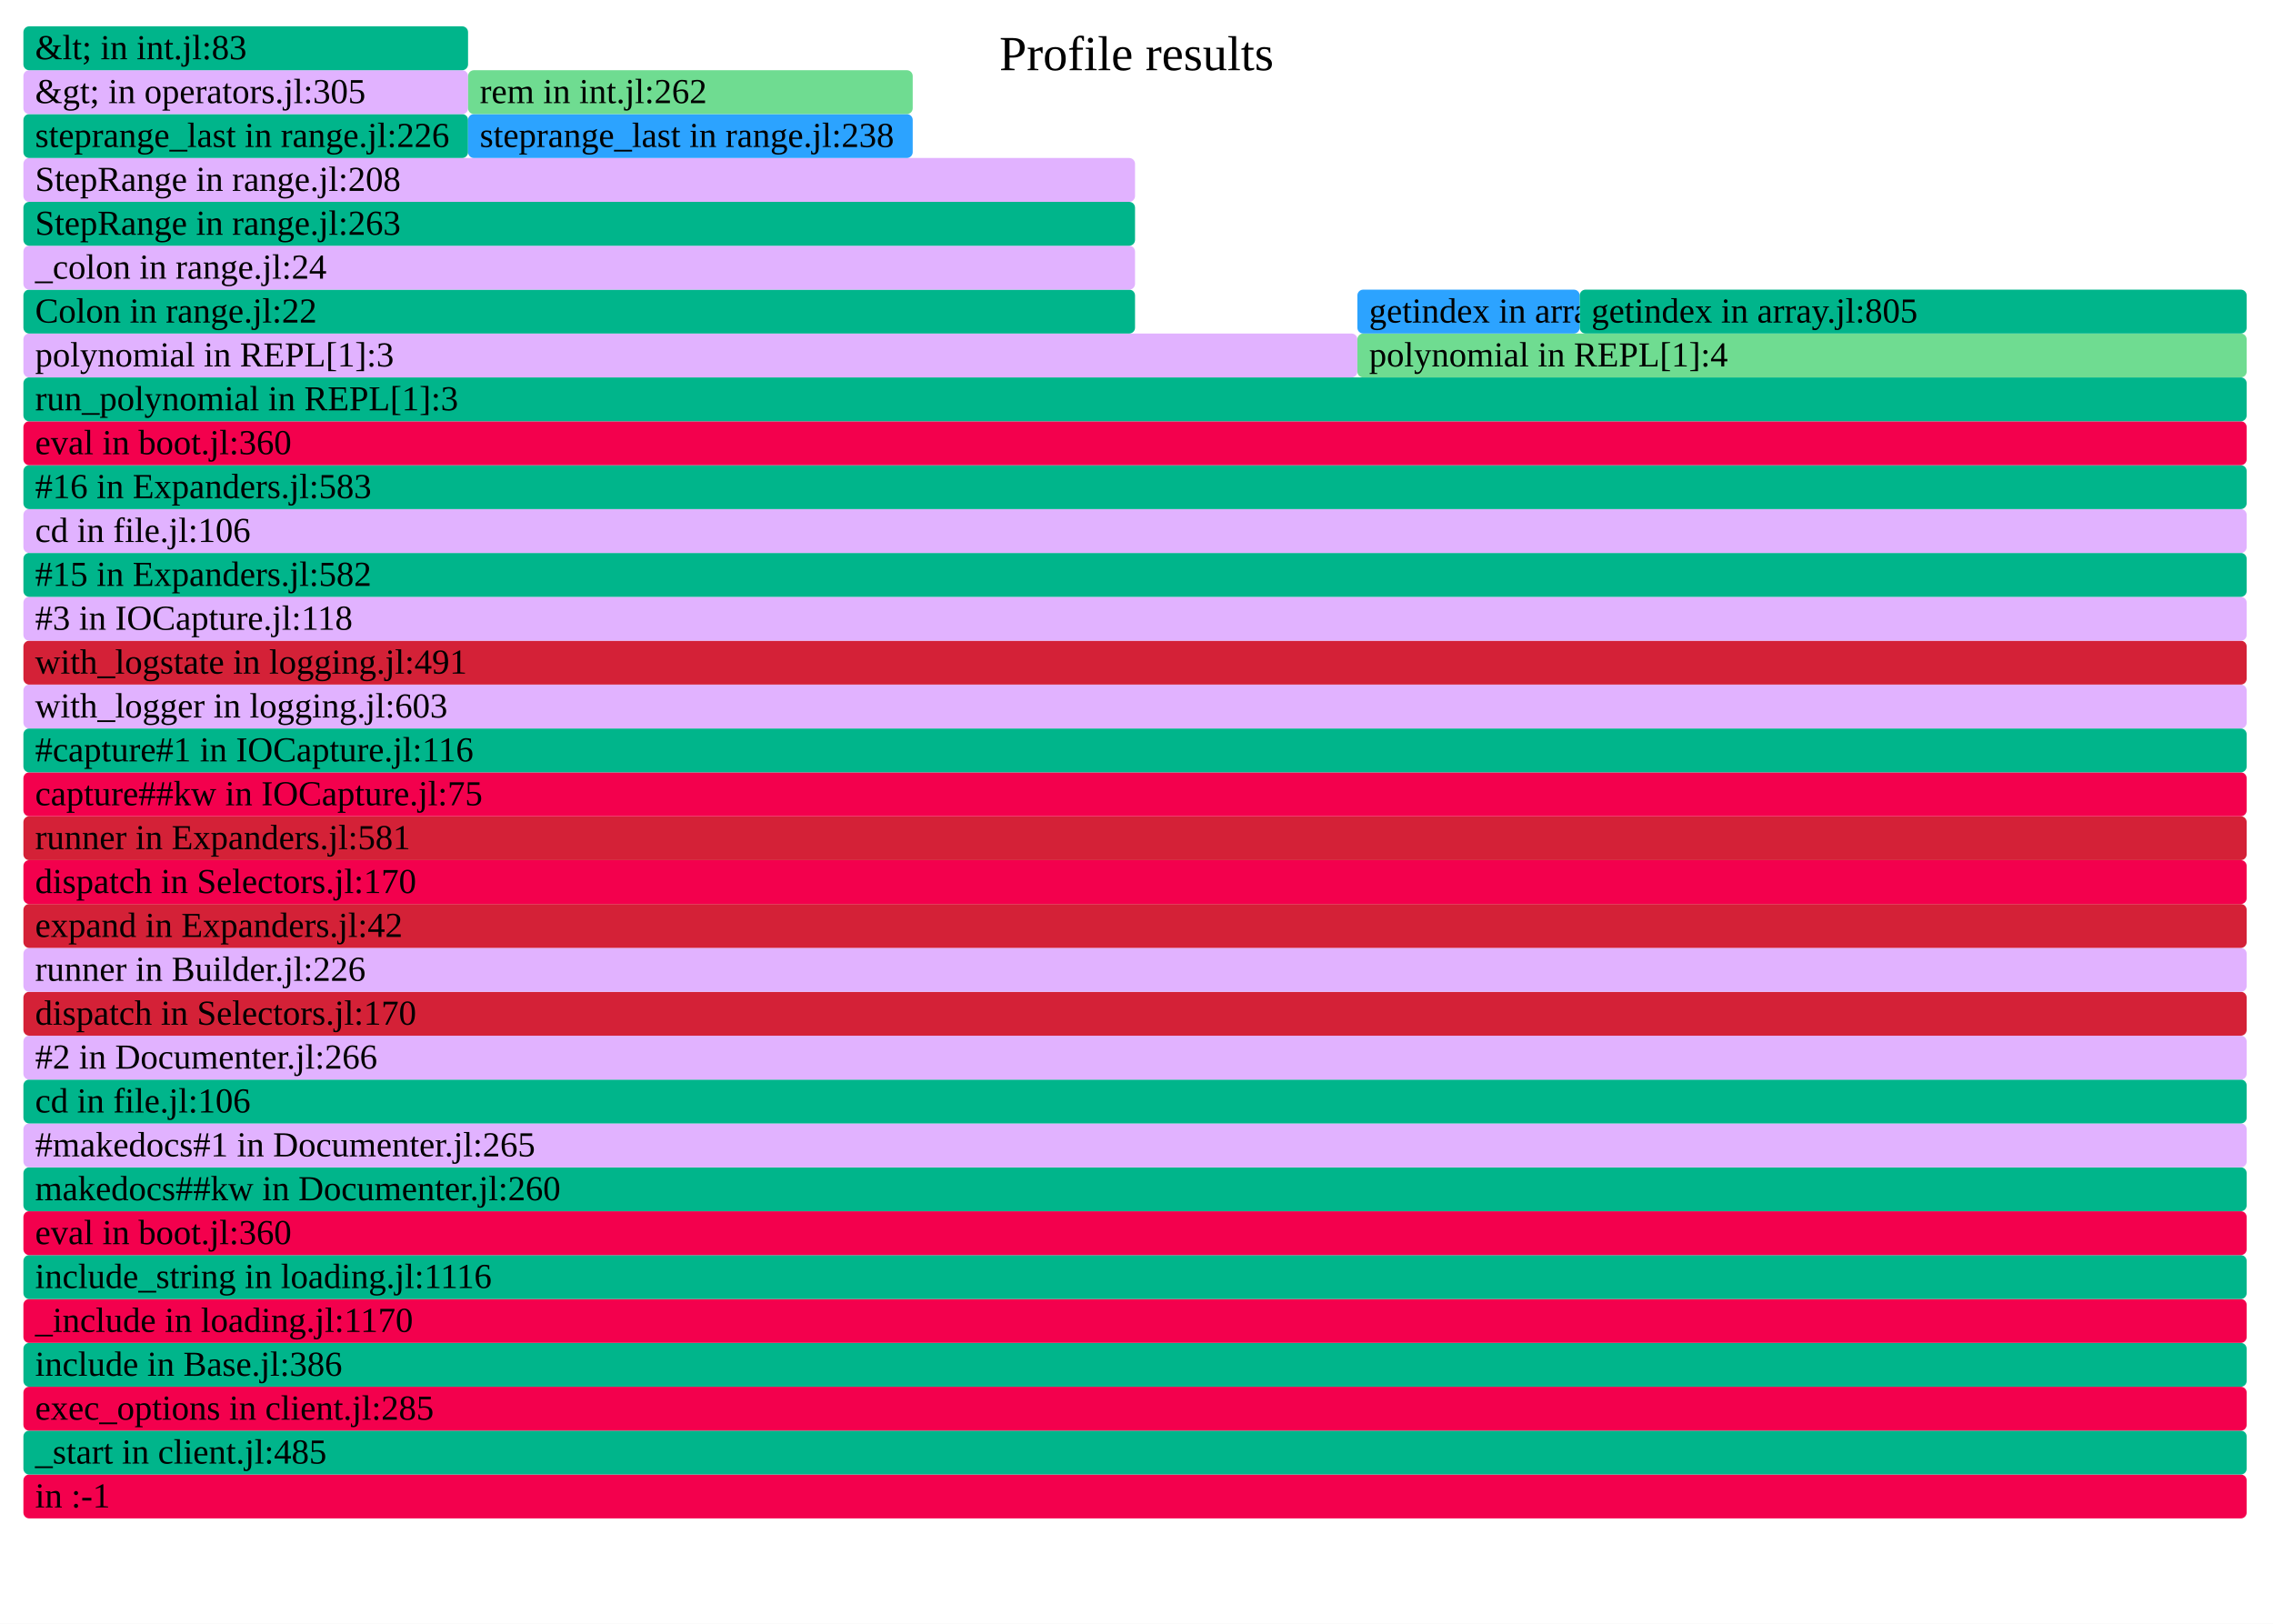
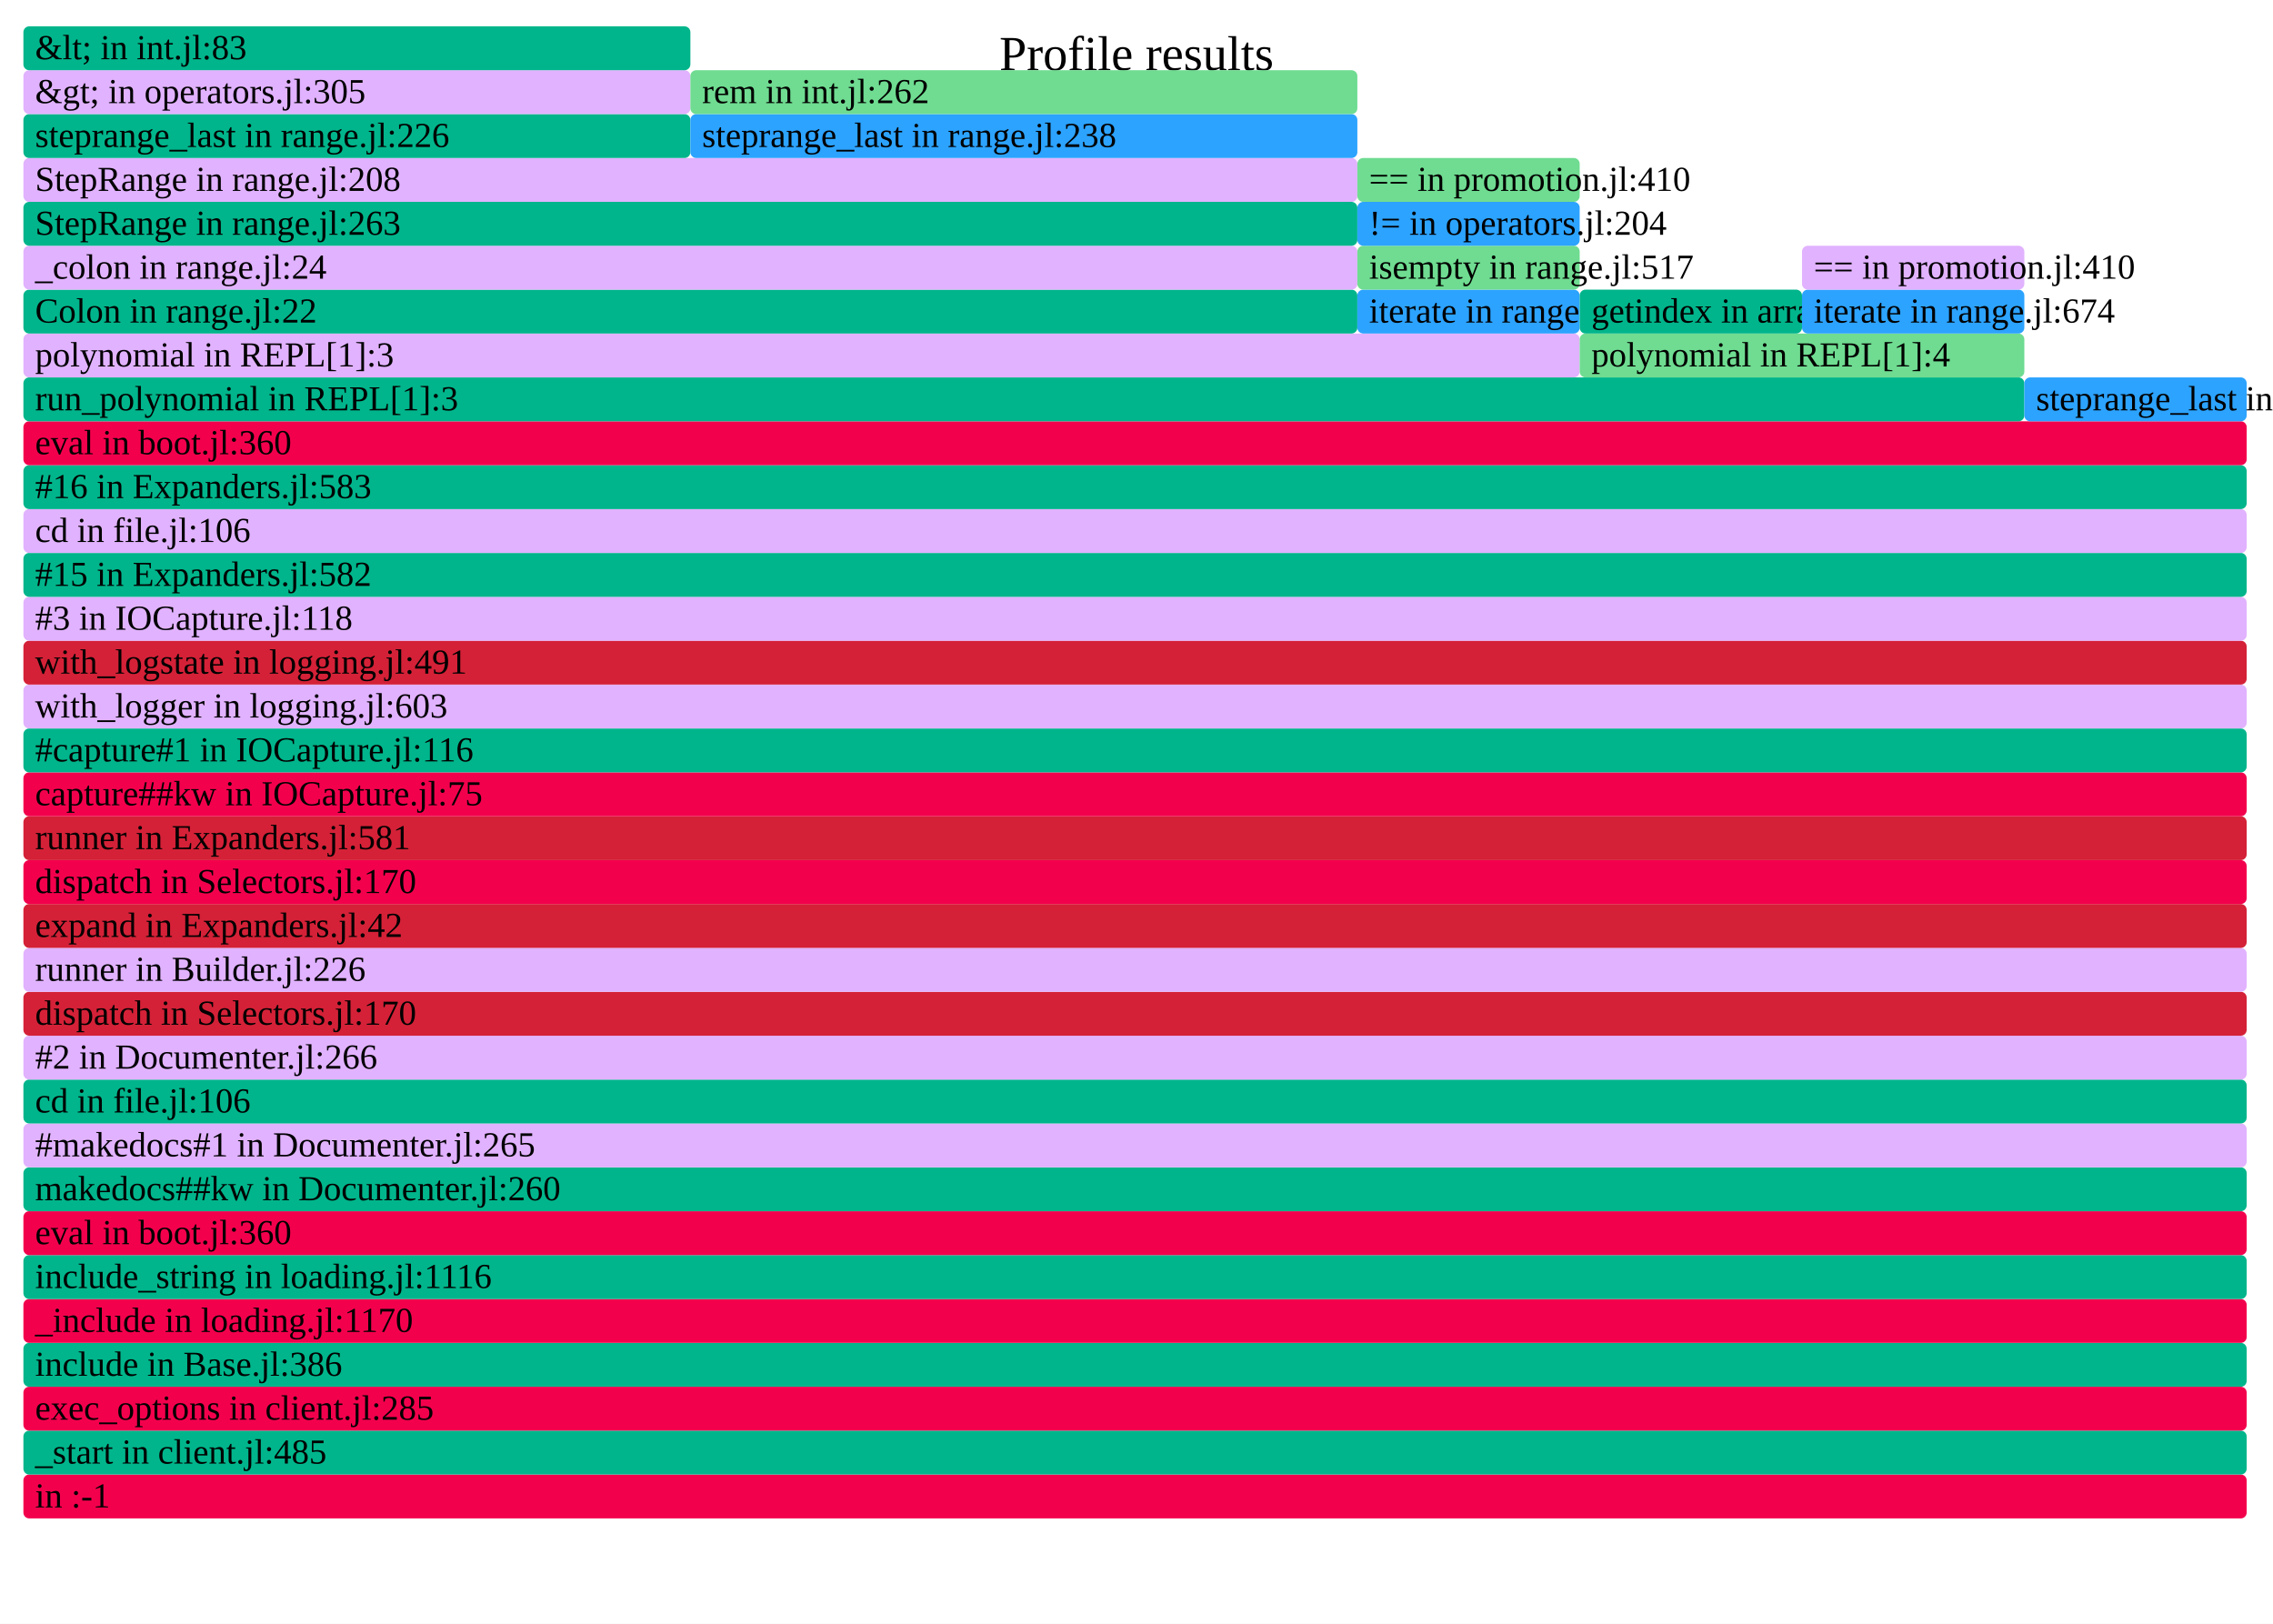
- <svg xmlns="http://www.w3.org/2000/svg" version="1.1" width="777" height="555" viewBox="0 0 777 555" id="fig-3d257ff4ac674236a3197f99f4eec232">
+ <svg xmlns="http://www.w3.org/2000/svg" version="1.1" width="777" height="555" viewBox="0 0 777 555" id="fig-357f4c77d1234b95a769e62fe4041118">
  <defs>
-     <clipPath id="fig-3d257ff4ac674236a3197f99f4eec232-clip">
+     <clipPath id="fig-357f4c77d1234b95a769e62fe4041118-clip">
      <rect x="0" y="0" width="777" height="555" />
    </clipPath>
  </defs>
  <style type="text/css">
-     #fig-3d257ff4ac674236a3197f99f4eec232 text {
+     #fig-357f4c77d1234b95a769e62fe4041118 text {
        pointer-events: none;
        font-family: inherit;
        font-size: 12px;
        fill: #000000;
    }
-     text#fig-3d257ff4ac674236a3197f99f4eec232-caption {
+     text#fig-357f4c77d1234b95a769e62fe4041118-caption {
        font-size: 16.8px;
        fill: #000000;
        text-anchor: middle;
    }
-     #fig-3d257ff4ac674236a3197f99f4eec232-bg {
+     #fig-357f4c77d1234b95a769e62fe4041118-bg {
        fill: #FFFFFF;
    }
-     #fig-3d257ff4ac674236a3197f99f4eec232-viewport rect, #fig-3d257ff4ac674236a3197f99f4eec232-viewport path {
+     #fig-357f4c77d1234b95a769e62fe4041118-viewport rect, #fig-357f4c77d1234b95a769e62fe4041118-viewport path {
        vector-effect: non-scaling-stroke;
        fill-opacity: 1;
    }
-     #fig-3d257ff4ac674236a3197f99f4eec232-viewport text {
+     #fig-357f4c77d1234b95a769e62fe4041118-viewport text {
        stroke: #000000;
        stroke-width: 0;
        stroke-opacity: 0.35;
    }
-     #fig-3d257ff4ac674236a3197f99f4eec232-viewport rect:hover, #fig-3d257ff4ac674236a3197f99f4eec232-viewport path:hover {
+     #fig-357f4c77d1234b95a769e62fe4041118-viewport rect:hover, #fig-357f4c77d1234b95a769e62fe4041118-viewport path:hover {
        fill-opacity: 0.75;
        stroke: #000000;
        stroke-width: 0.5;
    }
-     #fig-3d257ff4ac674236a3197f99f4eec232-viewport + rect {
+     #fig-357f4c77d1234b95a769e62fe4041118-viewport + rect {
        fill: #FFFFFF;
        opacity: 0.8;
    }
-     text#fig-3d257ff4ac674236a3197f99f4eec232-details{
+     text#fig-357f4c77d1234b95a769e62fe4041118-details{
        fill: #000000;
    }
</style>
-   <g id="fig-3d257ff4ac674236a3197f99f4eec232-frame" clip-path="url(#fig-3d257ff4ac674236a3197f99f4eec232-clip)">
-     <rect id="fig-3d257ff4ac674236a3197f99f4eec232-bg" x="0" y="0" width="777" height="555" />
-     <text id="fig-3d257ff4ac674236a3197f99f4eec232-caption" x="388.5" y="24">Profile results</text>
-     <g id="fig-3d257ff4ac674236a3197f99f4eec232-viewport" transform="scale(1)">
+   <g id="fig-357f4c77d1234b95a769e62fe4041118-frame" clip-path="url(#fig-357f4c77d1234b95a769e62fe4041118-clip)">
+     <rect id="fig-357f4c77d1234b95a769e62fe4041118-bg" x="0" y="0" width="777" height="555" />
+     <text id="fig-357f4c77d1234b95a769e62fe4041118-caption" x="388.5" y="24">Profile results</text>
+     <g id="fig-357f4c77d1234b95a769e62fe4041118-viewport" transform="scale(1)">
      <rect x="8" y="504" width="760" height="15" rx="2" fill="#F3004D" data-dinfo="" />
      <text x="8" dx="4" y="515.25"> in :-1</text>
      <rect x="8" y="489" width="760" height="15" rx="2" fill="#00B58B" data-dinfo="./" />
      <text x="8" dx="4" y="500.25">_start in client.jl:485</text>
      <rect x="8" y="474" width="760" height="15" rx="2" fill="#F3004D" data-dinfo="./" />
      <text x="8" dx="4" y="485.25">exec_options in client.jl:285</text>
      <rect x="8" y="459" width="760" height="15" rx="2" fill="#00B58B" data-dinfo="./" />
      <text x="8" dx="4" y="470.25">include in Base.jl:386</text>
      <rect x="8" y="444" width="760" height="15" rx="2" fill="#F3004D" data-dinfo="./" />
      <text x="8" dx="4" y="455.25">_include in loading.jl:1170</text>
      <rect x="8" y="429" width="760" height="15" rx="2" fill="#00B58B" data-dinfo="./" />
      <text x="8" dx="4" y="440.25">include_string in loading.jl:1116</text>
      <rect x="8" y="414" width="760" height="15" rx="2" fill="#F3004D" data-dinfo="./" />
      <text x="8" dx="4" y="425.25">eval in boot.jl:360</text>
      <rect x="8" y="399" width="760" height="15" rx="2" fill="#00B58B" data-dinfo="/home/runner/.julia/packages/Documenter/qdbx6/src/" />
      <text x="8" dx="4" y="410.25">makedocs##kw in Documenter.jl:260</text>
      <rect x="8" y="384" width="760" height="15" rx="2" fill="#E1B2FF" data-dinfo="/home/runner/.julia/packages/Documenter/qdbx6/src/" />
      <text x="8" dx="4" y="395.25">#makedocs#1 in Documenter.jl:265</text>
      <rect x="8" y="369" width="760" height="15" rx="2" fill="#00B58B" data-dinfo="./" />
      <text x="8" dx="4" y="380.25">cd in file.jl:106</text>
      <rect x="8" y="354" width="760" height="15" rx="2" fill="#E1B2FF" data-dinfo="/home/runner/.julia/packages/Documenter/qdbx6/src/" />
      <text x="8" dx="4" y="365.25">#2 in Documenter.jl:266</text>
      <rect x="8" y="339" width="760" height="15" rx="2" fill="#D42137" data-dinfo="/home/runner/.julia/packages/Documenter/qdbx6/src/Utilities/" />
      <text x="8" dx="4" y="350.25">dispatch in Selectors.jl:170</text>
      <rect x="8" y="324" width="760" height="15" rx="2" fill="#E1B2FF" data-dinfo="/home/runner/.julia/packages/Documenter/qdbx6/src/" />
      <text x="8" dx="4" y="335.25">runner in Builder.jl:226</text>
      <rect x="8" y="309" width="760" height="15" rx="2" fill="#D42137" data-dinfo="/home/runner/.julia/packages/Documenter/qdbx6/src/" />
      <text x="8" dx="4" y="320.25">expand in Expanders.jl:42</text>
      <rect x="8" y="294" width="760" height="15" rx="2" fill="#F3004D" data-dinfo="/home/runner/.julia/packages/Documenter/qdbx6/src/Utilities/" />
      <text x="8" dx="4" y="305.25">dispatch in Selectors.jl:170</text>
      <rect x="8" y="279" width="760" height="15" rx="2" fill="#D42137" data-dinfo="/home/runner/.julia/packages/Documenter/qdbx6/src/" />
      <text x="8" dx="4" y="290.25">runner in Expanders.jl:581</text>
      <rect x="8" y="264" width="760" height="15" rx="2" fill="#F3004D" data-dinfo="/home/runner/.julia/packages/IOCapture/sXY71/src/" />
      <text x="8" dx="4" y="275.25">capture##kw in IOCapture.jl:75</text>
      <rect x="8" y="249" width="760" height="15" rx="2" fill="#00B58B" data-dinfo="/home/runner/.julia/packages/IOCapture/sXY71/src/" />
      <text x="8" dx="4" y="260.25">#capture#1 in IOCapture.jl:116</text>
      <rect x="8" y="234" width="760" height="15" rx="2" fill="#E1B2FF" data-dinfo="./" />
      <text x="8" dx="4" y="245.25">with_logger in logging.jl:603</text>
      <rect x="8" y="219" width="760" height="15" rx="2" fill="#D42137" data-dinfo="./" />
      <text x="8" dx="4" y="230.25">with_logstate in logging.jl:491</text>
      <rect x="8" y="204" width="760" height="15" rx="2" fill="#E1B2FF" data-dinfo="/home/runner/.julia/packages/IOCapture/sXY71/src/" />
      <text x="8" dx="4" y="215.25">#3 in IOCapture.jl:118</text>
      <rect x="8" y="189" width="760" height="15" rx="2" fill="#00B58B" data-dinfo="/home/runner/.julia/packages/Documenter/qdbx6/src/" />
      <text x="8" dx="4" y="200.25">#15 in Expanders.jl:582</text>
      <rect x="8" y="174" width="760" height="15" rx="2" fill="#E1B2FF" data-dinfo="./" />
      <text x="8" dx="4" y="185.25">cd in file.jl:106</text>
      <rect x="8" y="159" width="760" height="15" rx="2" fill="#00B58B" data-dinfo="/home/runner/.julia/packages/Documenter/qdbx6/src/" />
      <text x="8" dx="4" y="170.25">#16 in Expanders.jl:583</text>
      <rect x="8" y="144" width="760" height="15" rx="2" fill="#F3004D" data-dinfo="./" />
      <text x="8" dx="4" y="155.25">eval in boot.jl:360</text>
-       <rect x="8" y="129" width="760" height="15" rx="2" fill="#00B58B" data-dinfo="./" />
+       <rect x="8" y="129" width="684" height="15" rx="2" fill="#00B58B" data-dinfo="./" />
      <text x="8" dx="4" y="140.25">run_polynomial in REPL[1]:3</text>
-       <rect x="8" y="114" width="456" height="15" rx="2" fill="#E1B2FF" data-dinfo="./" />
+       <rect x="8" y="114" width="532" height="15" rx="2" fill="#E1B2FF" data-dinfo="./" />
      <text x="8" dx="4" y="125.25">polynomial in REPL[1]:3</text>
-       <rect x="8" y="99" width="380" height="15" rx="2" fill="#00B58B" data-dinfo="./" />
+       <rect x="8" y="99" width="456" height="15" rx="2" fill="#00B58B" data-dinfo="./" />
      <text x="8" dx="4" y="110.25">Colon in range.jl:22</text>
-       <rect x="8" y="84" width="380" height="15" rx="2" fill="#E1B2FF" data-dinfo="./" />
+       <rect x="8" y="84" width="456" height="15" rx="2" fill="#E1B2FF" data-dinfo="./" />
      <text x="8" dx="4" y="95.25">_colon in range.jl:24</text>
-       <rect x="8" y="69" width="380" height="15" rx="2" fill="#00B58B" data-dinfo="./" />
+       <rect x="8" y="69" width="456" height="15" rx="2" fill="#00B58B" data-dinfo="./" />
      <text x="8" dx="4" y="80.25">StepRange in range.jl:263</text>
-       <rect x="8" y="54" width="380" height="15" rx="2" fill="#E1B2FF" data-dinfo="./" />
+       <rect x="8" y="54" width="456" height="15" rx="2" fill="#E1B2FF" data-dinfo="./" />
      <text x="8" dx="4" y="65.25">StepRange in range.jl:208</text>
-       <rect x="8" y="39" width="152" height="15" rx="2" fill="#00B58B" data-dinfo="./" />
+       <rect x="8" y="39" width="228" height="15" rx="2" fill="#00B58B" data-dinfo="./" />
      <text x="8" dx="4" y="50.25">steprange_last in range.jl:226</text>
-       <rect x="8" y="24" width="152" height="15" rx="2" fill="#E1B2FF" data-dinfo="./" />
+       <rect x="8" y="24" width="228" height="15" rx="2" fill="#E1B2FF" data-dinfo="./" />
      <text x="8" dx="4" y="35.25">&amp;gt; in operators.jl:305</text>
-       <rect x="8" y="9" width="152" height="15" rx="2" fill="#00B58B" data-dinfo="./" />
+       <rect x="8" y="9" width="228" height="15" rx="2" fill="#00B58B" data-dinfo="./" />
      <text x="8" dx="4" y="20.25">&amp;lt; in int.jl:83</text>
-       <rect x="160" y="39" width="152" height="15" rx="2" fill="#2CA3FF" data-dinfo="./" />
-       <text x="160" dx="4" y="50.25">steprange_last in range.jl:238</text>
-       <rect x="160" y="24" width="152" height="15" rx="2" fill="#6FDC91" data-dinfo="./" />
-       <text x="160" dx="4" y="35.25">rem in int.jl:262</text>
-       <rect x="464" y="114" width="304" height="15" rx="2" fill="#6FDC91" data-dinfo="./" />
-       <text x="464" dx="4" y="125.25">polynomial in REPL[1]:4</text>
+       <rect x="236" y="39" width="228" height="15" rx="2" fill="#2CA3FF" data-dinfo="./" />
+       <text x="236" dx="4" y="50.25">steprange_last in range.jl:238</text>
+       <rect x="236" y="24" width="228" height="15" rx="2" fill="#6FDC91" data-dinfo="./" />
+       <text x="236" dx="4" y="35.25">rem in int.jl:262</text>
      <rect x="464" y="99" width="76" height="15" rx="2" fill="#2CA3FF" data-dinfo="./" />
-       <text x="464" dx="4" y="110.25">getindex in array.jl:0</text>
-       <rect x="540" y="99" width="228" height="15" rx="2" fill="#00B58B" data-dinfo="./" />
-       <text x="540" dx="4" y="110.25">getindex in array.jl:805</text>
+       <text x="464" dx="4" y="110.25">iterate in range.jl:670</text>
+       <rect x="464" y="84" width="76" height="15" rx="2" fill="#6FDC91" data-dinfo="./" />
+       <text x="464" dx="4" y="95.25">isempty in range.jl:517</text>
+       <rect x="464" y="69" width="76" height="15" rx="2" fill="#2CA3FF" data-dinfo="./" />
+       <text x="464" dx="4" y="80.25">!= in operators.jl:204</text>
+       <rect x="464" y="54" width="76" height="15" rx="2" fill="#6FDC91" data-dinfo="./" />
+       <text x="464" dx="4" y="65.25">== in promotion.jl:410</text>
+       <rect x="540" y="114" width="152" height="15" rx="2" fill="#6FDC91" data-dinfo="./" />
+       <text x="540" dx="4" y="125.25">polynomial in REPL[1]:4</text>
+       <rect x="540" y="99" width="76" height="15" rx="2" fill="#00B58B" data-dinfo="./" />
+       <text x="540" dx="4" y="110.25">getindex in array.jl:0</text>
+       <rect x="616" y="99" width="76" height="15" rx="2" fill="#2CA3FF" data-dinfo="./" />
+       <text x="616" dx="4" y="110.25">iterate in range.jl:674</text>
+       <rect x="616" y="84" width="76" height="15" rx="2" fill="#E1B2FF" data-dinfo="./" />
+       <text x="616" dx="4" y="95.25">== in promotion.jl:410</text>
+       <rect x="692" y="129" width="76" height="15" rx="2" fill="#2CA3FF" data-dinfo="./" />
+       <text x="692" dx="4" y="140.25">steprange_last in range.jl:244</text>
    </g>
  </g>
</svg>
